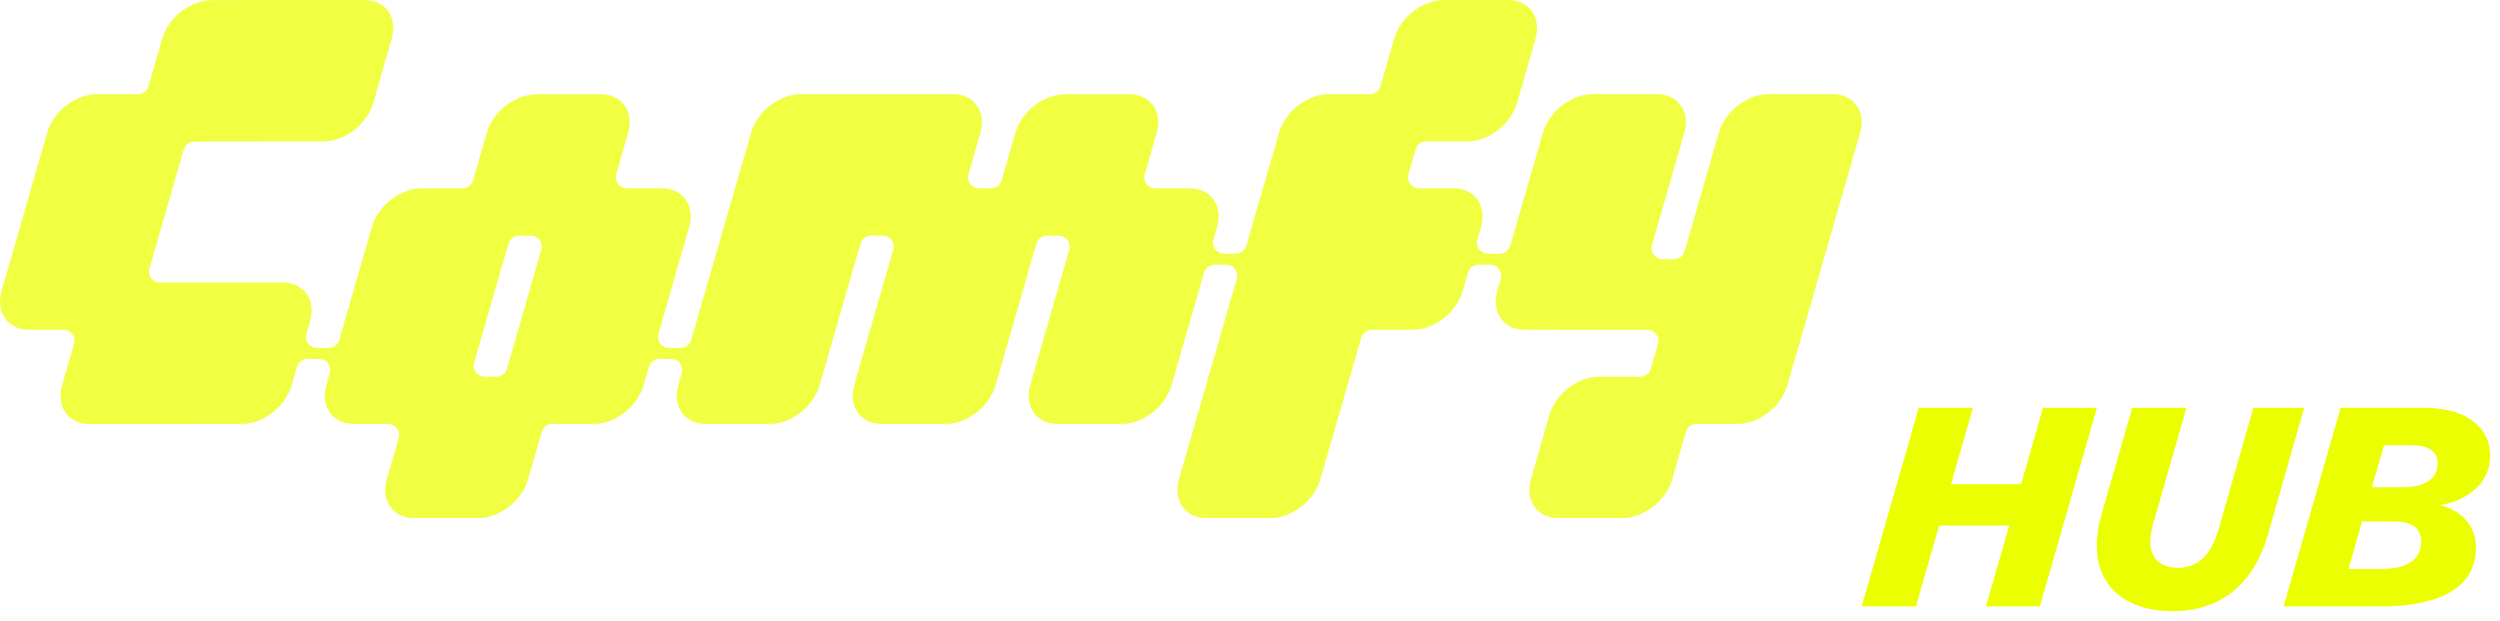
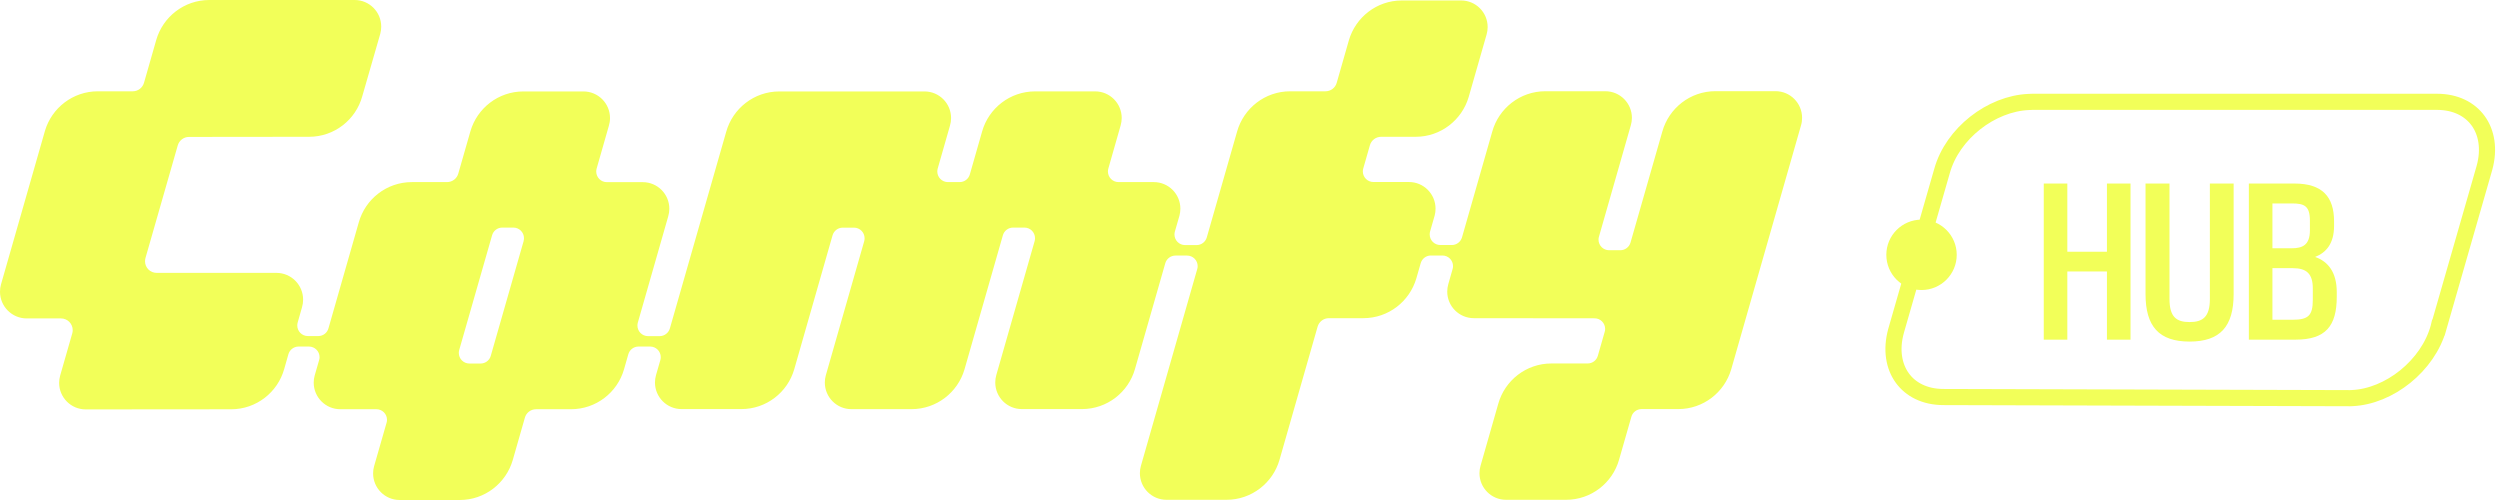
- <svg xmlns="http://www.w3.org/2000/svg" width="211.5" height="52.5" viewBox="0 0 141 35" fill="none">
-   <path d="M128.797 34.2L132.013 23H136.749C139.197 23 140.445 24.184 140.445 25.688C140.445 27.24 139.245 28.184 137.645 28.488C138.989 28.872 139.645 29.784 139.645 30.856C139.645 33.368 137.213 34.2 134.317 34.2H128.797ZM132.461 32.088H134.317C135.725 32.088 136.557 31.592 136.557 30.52C136.557 29.88 136.109 29.432 135.165 29.416H133.213L132.461 32.088ZM133.773 27.48H135.501C136.749 27.48 137.485 27.016 137.485 26.136C137.485 25.56 137.101 25.112 136.029 25.112H134.461L133.773 27.48Z" fill="#ECFF00" />
-   <path d="M122.531 34.472C119.555 34.472 117.491 32.632 118.531 29L120.259 23H123.315L121.443 29.528C120.899 31.384 121.779 32.024 122.851 32.024C123.907 32.024 124.691 31.384 125.139 29.816L127.091 23H129.955L127.891 30.216C127.123 32.872 125.299 34.472 122.531 34.472Z" fill="#ECFF00" />
-   <path d="M112.008 34.2L113.32 29.64H109.368L108.056 34.2H105L108.216 23H111.272L110.04 27.304H113.992L115.224 23H118.264L115.048 34.2H112.008Z" fill="#ECFF00" />
-   <path d="M87.891 29.218C87.32 29.218 86.861 29.008 86.561 28.61C86.252 28.201 86.172 27.63 86.34 27.044L87.38 23.419C87.723 22.22 88.978 21.245 90.177 21.245H92.508C92.785 21.245 93.028 21.061 93.105 20.795L93.507 19.393C93.561 19.206 93.523 19.004 93.406 18.848C93.288 18.692 93.105 18.601 92.91 18.601L87.802 18.602C87.774 18.598 87.747 18.596 87.718 18.596H85.997C85.427 18.596 84.967 18.386 84.667 17.988C84.359 17.578 84.278 17.008 84.446 16.422L84.647 15.722C84.701 15.534 84.663 15.333 84.546 15.177C84.428 15.021 84.245 14.93 84.05 14.93H83.391C83.113 14.93 82.87 15.113 82.794 15.38L82.495 16.422C82.151 17.621 80.896 18.596 79.697 18.596H77.373C77.096 18.596 76.853 18.779 76.776 19.044L76.115 21.331C76.112 21.339 76.105 21.363 76.102 21.372L75.159 24.638C75.155 24.649 75.149 24.667 75.146 24.679L74.464 27.044C74.12 28.243 72.865 29.218 71.666 29.218H68.041C67.471 29.218 67.011 29.008 66.711 28.61C66.402 28.201 66.322 27.631 66.49 27.044L69.528 16.505C69.532 16.494 69.539 16.473 69.543 16.461L69.755 15.723C69.809 15.535 69.772 15.333 69.654 15.177C69.537 15.021 69.353 14.93 69.158 14.93H68.505C68.229 14.93 67.985 15.113 67.909 15.379L66.586 19.961C66.582 19.973 66.576 19.991 66.573 20.002L66.074 21.732C65.73 22.932 64.475 23.907 63.276 23.907H59.651C59.081 23.907 58.621 23.697 58.321 23.299C58.013 22.89 57.932 22.319 58.101 21.733L60.303 14.085C60.357 13.897 60.32 13.695 60.203 13.539C60.086 13.383 59.902 13.291 59.706 13.291H59.05C58.773 13.291 58.529 13.475 58.453 13.741L57.514 17.012C57.51 17.023 57.504 17.041 57.501 17.052L56.149 21.732C55.805 22.932 54.55 23.907 53.351 23.907H49.726C49.156 23.907 48.696 23.697 48.396 23.299C48.088 22.89 48.008 22.319 48.176 21.733L49.215 18.108C49.219 18.097 49.225 18.08 49.228 18.068L50.38 14.078C50.434 13.891 50.397 13.688 50.28 13.533C50.163 13.377 49.979 13.285 49.783 13.285H49.133C48.856 13.285 48.613 13.468 48.536 13.734L48.442 14.06C48.439 14.069 48.432 14.091 48.429 14.101L46.31 21.437C46.306 21.446 46.299 21.47 46.296 21.48L46.224 21.734C45.88 22.932 44.625 23.907 43.426 23.907H39.801C39.231 23.907 38.771 23.697 38.471 23.299C38.163 22.89 38.083 22.319 38.251 21.733L38.45 21.036C38.504 20.849 38.467 20.647 38.349 20.491C38.232 20.335 38.048 20.244 37.853 20.244H37.196C36.92 20.244 36.676 20.427 36.599 20.693L36.299 21.732C35.955 22.932 34.7 23.907 33.501 23.907H31.152C30.875 23.907 30.631 24.091 30.555 24.357L29.784 27.044C29.441 28.243 28.186 29.218 26.987 29.218H23.362C22.791 29.218 22.331 29.008 22.032 28.61C21.723 28.201 21.643 27.63 21.811 27.044L22.483 24.7C22.537 24.512 22.5 24.31 22.382 24.154C22.265 23.999 22.081 23.907 21.886 23.907H19.951C19.381 23.907 18.921 23.697 18.621 23.299C18.313 22.89 18.233 22.319 18.401 21.733L18.6 21.036C18.654 20.849 18.617 20.647 18.499 20.491C18.382 20.335 18.198 20.244 18.003 20.244H17.344C17.067 20.244 16.824 20.427 16.747 20.694L16.449 21.733C16.105 22.932 14.85 23.907 13.652 23.907L8.686 23.916L5.05 23.916C4.48 23.916 4.02 23.706 3.72 23.308C3.412 22.899 3.332 22.328 3.5 21.742L4.175 19.388C4.228 19.201 4.191 18.999 4.074 18.843C3.956 18.687 3.773 18.596 3.578 18.596H1.637C1.067 18.596 0.607 18.386 0.307 17.988C-0.001 17.578 -0.082 17.008 0.086 16.422L1.893 10.142C1.897 10.132 1.904 10.109 1.907 10.099L2.49 8.076C2.496 8.062 2.5 8.048 2.504 8.033L2.661 7.485C3.005 6.287 4.26 5.311 5.459 5.311H7.781C8.058 5.311 8.301 5.128 8.378 4.861L9.146 2.184C9.489 0.985 10.744 0.009 11.943 0.009L16.92 0H20.544C21.114 0 21.575 0.21 21.874 0.608C22.183 1.017 22.263 1.588 22.095 2.174L21.055 5.8C20.712 6.998 19.457 7.974 18.258 7.974L13.281 7.983H10.96C10.683 7.983 10.44 8.166 10.363 8.432L9.339 11.995C9.335 12.007 9.329 12.024 9.326 12.036L8.428 15.146C8.374 15.334 8.411 15.537 8.529 15.693C8.646 15.848 8.83 15.94 9.025 15.94C9.025 15.94 12.313 15.934 12.313 15.934H15.938C16.508 15.934 16.968 16.144 17.268 16.542C17.576 16.951 17.657 17.522 17.488 18.108L17.281 18.83C17.228 19.018 17.265 19.22 17.382 19.375C17.5 19.531 17.683 19.623 17.878 19.623H18.538C18.814 19.623 19.058 19.439 19.135 19.173L19.525 17.813C19.529 17.802 20.975 12.798 20.975 12.798C21.319 11.598 22.574 10.623 23.773 10.623H26.087C26.364 10.623 26.608 10.439 26.684 10.172L27.453 7.492C27.797 6.293 29.052 5.318 30.251 5.318H33.876C34.446 5.318 34.906 5.528 35.206 5.926C35.514 6.335 35.594 6.906 35.426 7.492L34.756 9.83C34.702 10.018 34.739 10.219 34.857 10.375C34.974 10.531 35.158 10.623 35.353 10.623H37.323C37.894 10.623 38.354 10.833 38.653 11.231C38.962 11.64 39.042 12.211 38.874 12.797L37.138 18.83C37.084 19.017 37.121 19.219 37.239 19.375C37.356 19.531 37.54 19.623 37.735 19.623H38.388C38.664 19.623 38.908 19.439 38.984 19.173L39.802 16.338C39.805 16.329 39.812 16.307 39.815 16.298L41.934 8.962C41.938 8.951 41.944 8.932 41.947 8.921L42.361 7.486C42.705 6.287 43.96 5.311 45.159 5.311H53.744C54.314 5.311 54.774 5.522 55.074 5.92C55.383 6.329 55.463 6.899 55.295 7.485L54.623 9.83C54.569 10.018 54.606 10.22 54.724 10.375C54.841 10.531 55.025 10.623 55.22 10.623H55.897C56.174 10.623 56.418 10.439 56.494 10.173L57.263 7.492C57.606 6.293 58.861 5.318 60.06 5.318H63.685C64.255 5.318 64.715 5.528 65.015 5.926C65.324 6.335 65.404 6.906 65.236 7.492L64.566 9.83C64.512 10.018 64.549 10.22 64.667 10.375C64.784 10.531 64.968 10.623 65.163 10.623H67.098C67.668 10.623 68.129 10.833 68.428 11.231C68.737 11.64 68.817 12.211 68.649 12.796L68.443 13.516C68.389 13.704 68.426 13.905 68.544 14.061C68.661 14.217 68.845 14.309 69.04 14.309H69.697C69.973 14.309 70.216 14.126 70.293 13.86L72.136 7.487C72.48 6.286 73.735 5.311 74.934 5.311H77.264C77.541 5.311 77.785 5.128 77.861 4.861L78.632 2.174C78.976 0.975 80.231 0 81.429 0H85.055C85.625 0 86.085 0.21 86.385 0.608C86.693 1.017 86.773 1.588 86.605 2.174L85.566 5.8C85.222 6.999 83.967 7.974 82.768 7.974H80.438C80.16 7.974 79.917 8.157 79.841 8.424L79.437 9.83C79.383 10.018 79.421 10.22 79.538 10.375C79.656 10.531 79.839 10.623 80.034 10.623H81.984C82.554 10.623 83.014 10.833 83.314 11.231C83.622 11.64 83.702 12.21 83.534 12.796L83.328 13.516C83.274 13.704 83.312 13.905 83.429 14.061C83.546 14.217 83.73 14.309 83.925 14.309H84.584C84.861 14.309 85.104 14.126 85.181 13.86L87.021 7.487C87.365 6.287 88.62 5.311 89.819 5.311H93.444C94.014 5.311 94.474 5.521 94.774 5.919C95.082 6.329 95.163 6.899 94.995 7.485L93.358 13.176C93.354 13.187 93.349 13.205 93.345 13.216L93.17 13.825C93.116 14.013 93.153 14.215 93.27 14.371C93.388 14.527 93.572 14.618 93.767 14.618H94.415C94.692 14.618 94.936 14.435 95.012 14.169L96.94 7.487C97.284 6.287 98.539 5.311 99.738 5.311H103.363C103.933 5.311 104.393 5.522 104.693 5.92C105.002 6.329 105.082 6.899 104.914 7.485L100.809 21.733C100.465 22.932 99.21 23.907 98.012 23.907H95.681C95.404 23.907 95.16 24.091 95.084 24.357L94.313 27.044C93.97 28.243 92.715 29.218 91.516 29.218L87.891 29.218ZM29.275 13.291C28.998 13.291 28.755 13.475 28.678 13.741L26.744 20.452C26.69 20.639 26.727 20.841 26.845 20.997C26.962 21.153 27.146 21.245 27.341 21.245H27.997C28.274 21.245 28.517 21.062 28.594 20.796L30.528 14.085C30.582 13.897 30.545 13.695 30.428 13.539C30.311 13.383 30.127 13.291 29.931 13.291H29.275Z" fill="#F0FF41" />
+ <svg xmlns="http://www.w3.org/2000/svg" width="240" height="48" viewBox="0 0 240 48" fill="none">
+   <path d="M170.474 8.753C170.474 8.753 167.118 8.753 164.685 8.753C162.252 8.753 160.206 10.396 159.582 12.633L156.526 23.297C156.401 23.716 156.008 24.022 155.553 24.022H154.474C153.912 24.022 153.457 23.566 153.457 23.003C153.457 22.904 153.469 22.81 153.501 22.716L156.563 12.014C156.626 11.789 156.663 11.558 156.663 11.314C156.663 9.902 155.522 8.759 154.112 8.759H148.354C145.922 8.759 143.869 10.408 143.252 12.651L140.351 22.791C140.226 23.21 139.84 23.522 139.378 23.522H138.268C137.706 23.522 137.251 23.066 137.251 22.504C137.251 22.404 137.263 22.31 137.288 22.223L137.731 20.679C137.787 20.473 137.812 20.255 137.812 20.03C137.812 18.618 136.671 17.474 135.261 17.474H131.849C131.288 17.474 130.832 17.018 130.832 16.456C130.832 16.362 130.845 16.269 130.87 16.181L131.512 13.938C131.649 13.47 132.08 13.132 132.591 13.132H135.904C138.318 13.132 140.351 11.514 140.994 9.309L142.715 3.305C142.778 3.08 142.815 2.843 142.815 2.599C142.815 1.187 141.674 0.044 140.264 0.044H134.581C132.167 0.044 130.134 1.662 129.491 3.873L128.325 7.947C128.194 8.422 127.757 8.765 127.246 8.765H123.858C121.432 8.765 119.392 10.396 118.762 12.626L115.855 22.779C115.737 23.21 115.344 23.528 114.876 23.528H113.766C113.204 23.528 112.749 23.072 112.749 22.51C112.749 22.416 112.761 22.323 112.786 22.235L113.229 20.698C113.285 20.486 113.316 20.267 113.316 20.036C113.316 18.624 112.175 17.481 110.765 17.481H107.378C106.817 17.481 106.361 17.025 106.361 16.462C106.361 16.356 106.374 16.256 106.405 16.162L107.584 12.033C107.646 11.808 107.684 11.57 107.684 11.327C107.684 9.915 106.542 8.772 105.132 8.772H99.375C96.955 8.772 94.915 10.396 94.285 12.614L93.106 16.737C92.987 17.168 92.594 17.481 92.126 17.481H90.998C90.436 17.481 89.981 17.025 89.981 16.462C89.981 16.369 89.993 16.275 90.018 16.187L91.197 12.064C91.266 11.833 91.303 11.589 91.303 11.333C91.303 9.921 90.162 8.778 88.752 8.778H74.817C72.384 8.778 70.338 10.421 69.714 12.658L64.312 31.513C64.194 31.944 63.8 32.269 63.327 32.269H62.21C61.648 32.269 61.193 31.813 61.193 31.25C61.193 31.163 61.206 31.075 61.224 30.994L64.15 20.767C64.219 20.536 64.256 20.292 64.256 20.042C64.256 18.63 63.114 17.487 61.705 17.487H58.255C57.694 17.487 57.238 17.031 57.238 16.469C57.238 16.375 57.251 16.281 57.276 16.187L58.449 12.083C58.523 11.845 58.561 11.595 58.561 11.333C58.561 9.921 57.419 8.778 56.01 8.778H50.246C47.838 8.778 45.804 10.39 45.162 12.595L44.002 16.643C43.877 17.125 43.44 17.481 42.916 17.481H39.542C37.109 17.481 35.063 19.124 34.439 21.36L31.532 31.519C31.414 31.95 31.021 32.262 30.553 32.262H29.555C28.993 32.262 28.538 31.806 28.538 31.244C28.538 31.15 28.551 31.057 28.576 30.963L28.993 29.495C29.062 29.264 29.099 29.02 29.099 28.764C29.099 27.346 27.952 26.196 26.536 26.196H15.046C14.428 26.202 13.923 25.703 13.923 25.084C13.923 24.971 13.942 24.865 13.966 24.765L17.061 13.97C17.192 13.495 17.628 13.145 18.14 13.145L29.673 13.132C32.106 13.132 34.158 11.489 34.776 9.246L36.51 3.23C36.566 3.018 36.597 2.786 36.597 2.555C36.597 1.143 35.456 0 34.046 0H20.092C17.672 0 15.626 1.631 14.996 3.849L13.823 7.953C13.686 8.422 13.255 8.765 12.744 8.765H9.394C6.993 8.765 4.965 10.365 4.317 12.558L0.094 27.308C0.031 27.527 0 27.764 0 28.002C0 29.42 1.148 30.569 2.564 30.569H5.857C6.475 30.569 6.98 31.069 6.98 31.694C6.98 31.8 6.968 31.906 6.936 32.006L5.77 36.073C5.714 36.292 5.676 36.517 5.676 36.748C5.676 38.16 6.818 39.303 8.228 39.303L22.188 39.291C24.614 39.291 26.66 37.654 27.284 35.424L27.683 34.018C27.802 33.587 28.195 33.268 28.663 33.268H29.661C30.222 33.268 30.678 33.724 30.678 34.287C30.678 34.387 30.665 34.48 30.634 34.574L30.21 36.048C30.147 36.267 30.116 36.492 30.116 36.729C30.116 38.141 31.258 39.285 32.667 39.285H36.136C36.697 39.285 37.153 39.741 37.153 40.303C37.153 40.403 37.14 40.497 37.109 40.59L35.911 44.764C35.849 44.982 35.818 45.207 35.818 45.445C35.818 46.857 36.959 48 38.369 48H44.133C46.547 48 48.58 46.382 49.223 44.17L50.383 40.116C50.508 39.635 50.944 39.285 51.468 39.285H54.818C57.226 39.285 59.266 37.673 59.902 35.467L60.314 34.024C60.432 33.587 60.825 33.268 61.299 33.268H62.416C62.977 33.268 63.432 33.724 63.432 34.287C63.432 34.38 63.42 34.474 63.395 34.562L62.977 36.011C62.915 36.236 62.877 36.473 62.877 36.717C62.877 38.129 64.019 39.272 65.429 39.272H71.155C73.569 39.278 75.603 37.666 76.245 35.455L79.925 22.591C80.05 22.166 80.437 21.854 80.905 21.854H81.984C82.545 21.854 83.001 22.31 83.001 22.872C83.001 22.972 82.988 23.066 82.963 23.16L79.277 36.036C79.214 36.255 79.183 36.486 79.183 36.723C79.183 38.135 80.325 39.278 81.734 39.278H87.504C89.912 39.278 91.939 37.673 92.588 35.474L96.275 22.591C96.393 22.166 96.786 21.848 97.254 21.848H98.346C98.907 21.848 99.362 22.304 99.362 22.866C99.362 22.966 99.35 23.06 99.325 23.147L95.645 36.005C95.582 36.23 95.545 36.467 95.545 36.717C95.545 38.129 96.686 39.272 98.096 39.272H103.866C106.286 39.272 108.326 37.648 108.956 35.43L111.869 25.265C111.994 24.84 112.381 24.534 112.849 24.534H113.959C114.52 24.534 114.976 24.99 114.976 25.552C114.976 25.652 114.963 25.752 114.932 25.84L109.524 44.733C109.461 44.951 109.43 45.189 109.43 45.426C109.43 46.838 110.572 47.981 111.982 47.981H117.739C120.159 47.981 122.205 46.351 122.835 44.133L126.491 31.357C126.628 30.888 127.058 30.544 127.57 30.544H130.882C133.29 30.544 135.317 28.939 135.966 26.733L136.384 25.278C136.502 24.846 136.895 24.528 137.363 24.528H138.474C139.035 24.528 139.49 24.984 139.49 25.546C139.49 25.64 139.478 25.727 139.453 25.815L139.035 27.283C138.973 27.508 138.935 27.745 138.935 27.989C138.935 29.401 140.077 30.544 141.486 30.544L153.076 30.557C153.638 30.557 154.093 31.013 154.093 31.575C154.093 31.675 154.081 31.775 154.049 31.863L153.394 34.149C153.276 34.58 152.883 34.893 152.415 34.893H148.934C146.508 34.893 144.468 36.523 143.838 38.747L142.135 44.701C142.067 44.932 142.029 45.17 142.029 45.426C142.029 46.838 143.171 47.981 144.58 47.981H150.338C152.758 47.981 154.798 46.357 155.428 44.139L156.607 40.028C156.719 39.591 157.118 39.272 157.593 39.272H161.111C163.518 39.272 165.546 37.666 166.195 35.461L172.9 12.027C172.969 11.802 173 11.558 173 11.308C173 9.896 171.858 8.753 170.449 8.753H170.474ZM50.271 23.135L47.108 34.18C46.983 34.599 46.59 34.899 46.135 34.899H45.062C44.501 34.899 44.045 34.443 44.045 33.88C44.045 33.793 44.058 33.706 44.077 33.624L47.239 22.591C47.358 22.16 47.751 21.848 48.218 21.848H49.285C49.846 21.848 50.302 22.304 50.302 22.866C50.302 22.96 50.289 23.053 50.264 23.141L50.271 23.135Z" fill="#F2FF59" />
+   <path d="M202.266 32.606V26.058H198.464V32.606H196.201V17.619H198.464V24.167H202.266V17.619H204.529V32.606H202.266ZM210.2 32.791C207.251 32.791 205.971 31.326 205.971 28.229V17.619H208.271V28.692C208.271 30.436 208.939 30.918 210.2 30.918C211.461 30.918 212.148 30.436 212.148 28.692V17.619H214.429V28.229C214.429 31.345 213.131 32.791 210.2 32.791ZM215.89 32.606V17.619H220.267C222.938 17.619 224.07 18.881 224.07 21.255V21.681C224.07 23.369 223.328 24.241 222.252 24.667C223.476 25.094 224.329 26.114 224.329 28.043V28.488C224.329 31.307 223.254 32.606 220.379 32.606H215.89ZM218.153 30.695H220.1C221.603 30.695 222.029 30.287 222.029 28.785V27.691C222.029 26.281 221.436 25.743 220.1 25.743H218.153V30.695ZM218.153 23.833H220.008C221.028 23.833 221.751 23.536 221.751 22.108V21.18C221.751 19.752 221.195 19.53 220.026 19.53H218.153V23.833Z" fill="#F2FF59" />
+   <path d="M233.947 9.774C235.752 9.774 237.11 10.499 237.907 11.601C238.707 12.705 239.009 14.284 238.508 16.113L234.097 31.459H234.096L234.094 31.467C233.091 35.096 229.375 38.073 225.775 38.219L225.639 38.224H225.5L186.582 38.115H186.58C184.776 38.115 183.417 37.391 182.62 36.289C181.819 35.183 181.517 33.601 182.021 31.769L182.021 31.768L186.431 16.431L186.433 16.423C187.43 12.813 191.159 9.934 194.773 9.788L195.108 9.774H233.947Z" stroke="#F2FF59" stroke-width="1.549" />
+   <path d="M184.466 21.627C186.032 21.627 187.303 22.897 187.303 24.463C187.303 26.03 186.032 27.3 184.466 27.3C182.899 27.3 181.63 26.03 181.63 24.463C181.63 22.897 182.9 21.628 184.466 21.627Z" fill="#F2FF59" stroke="#F2FF59" stroke-width="1.085" />
</svg>
